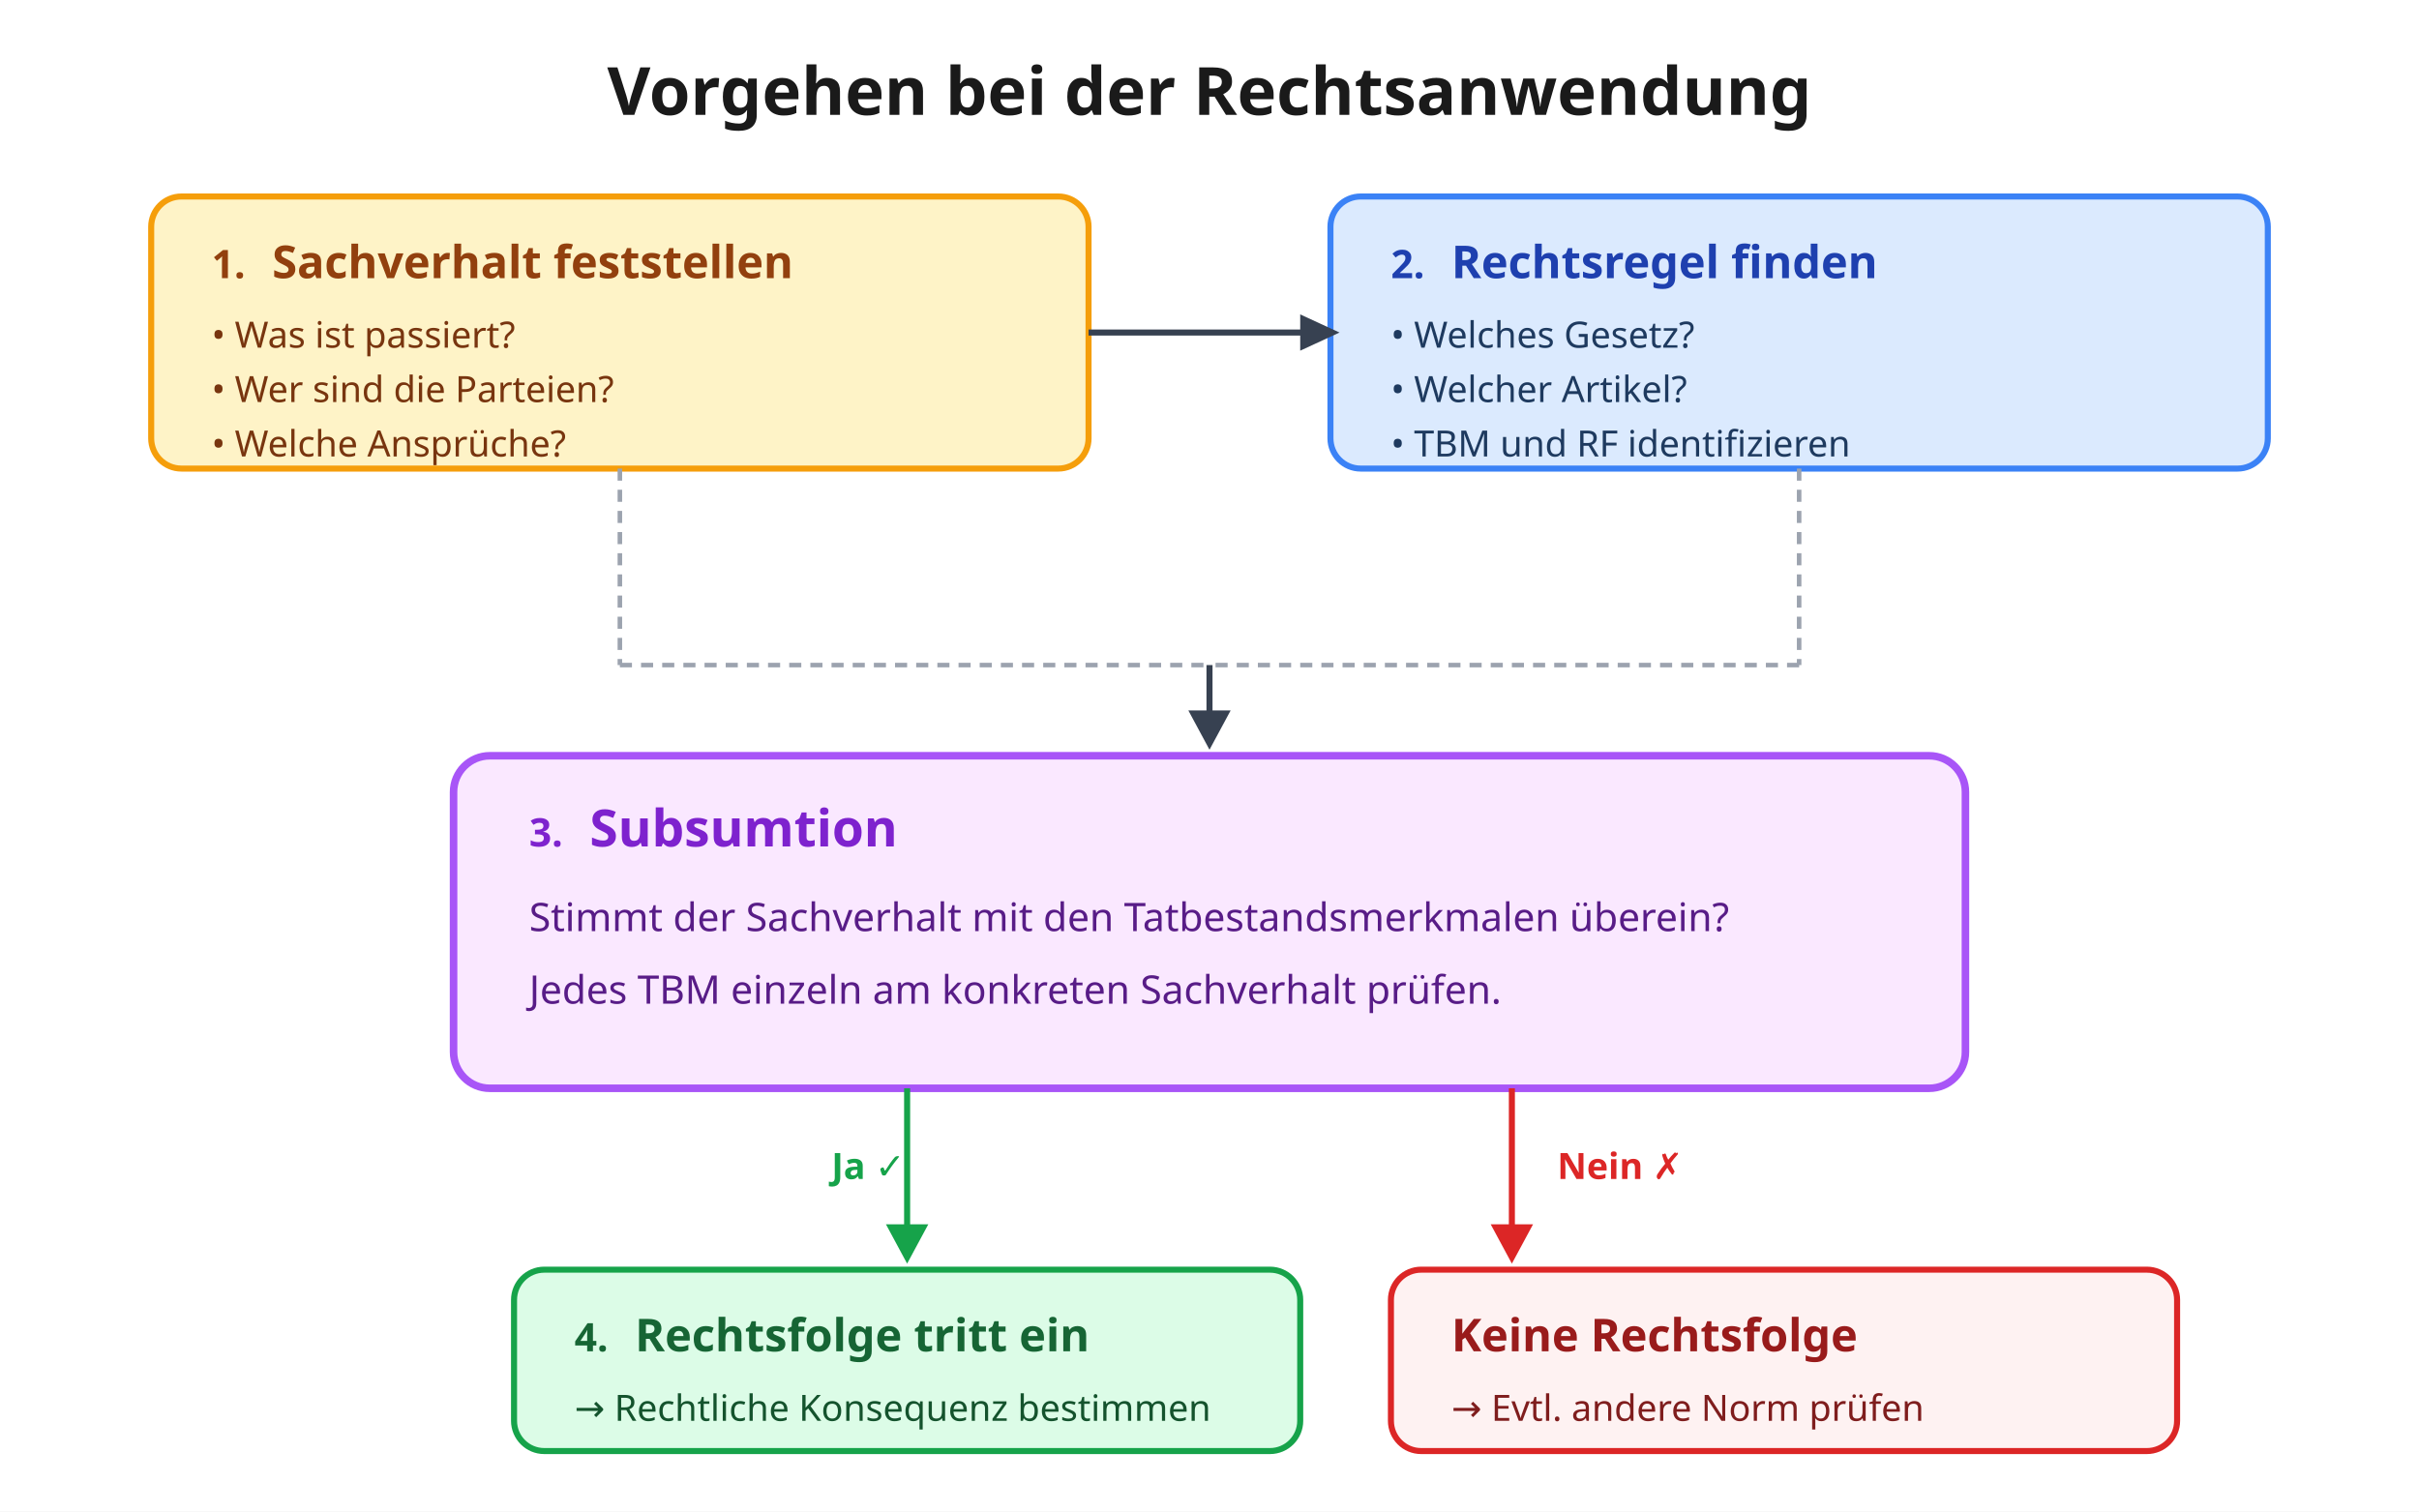
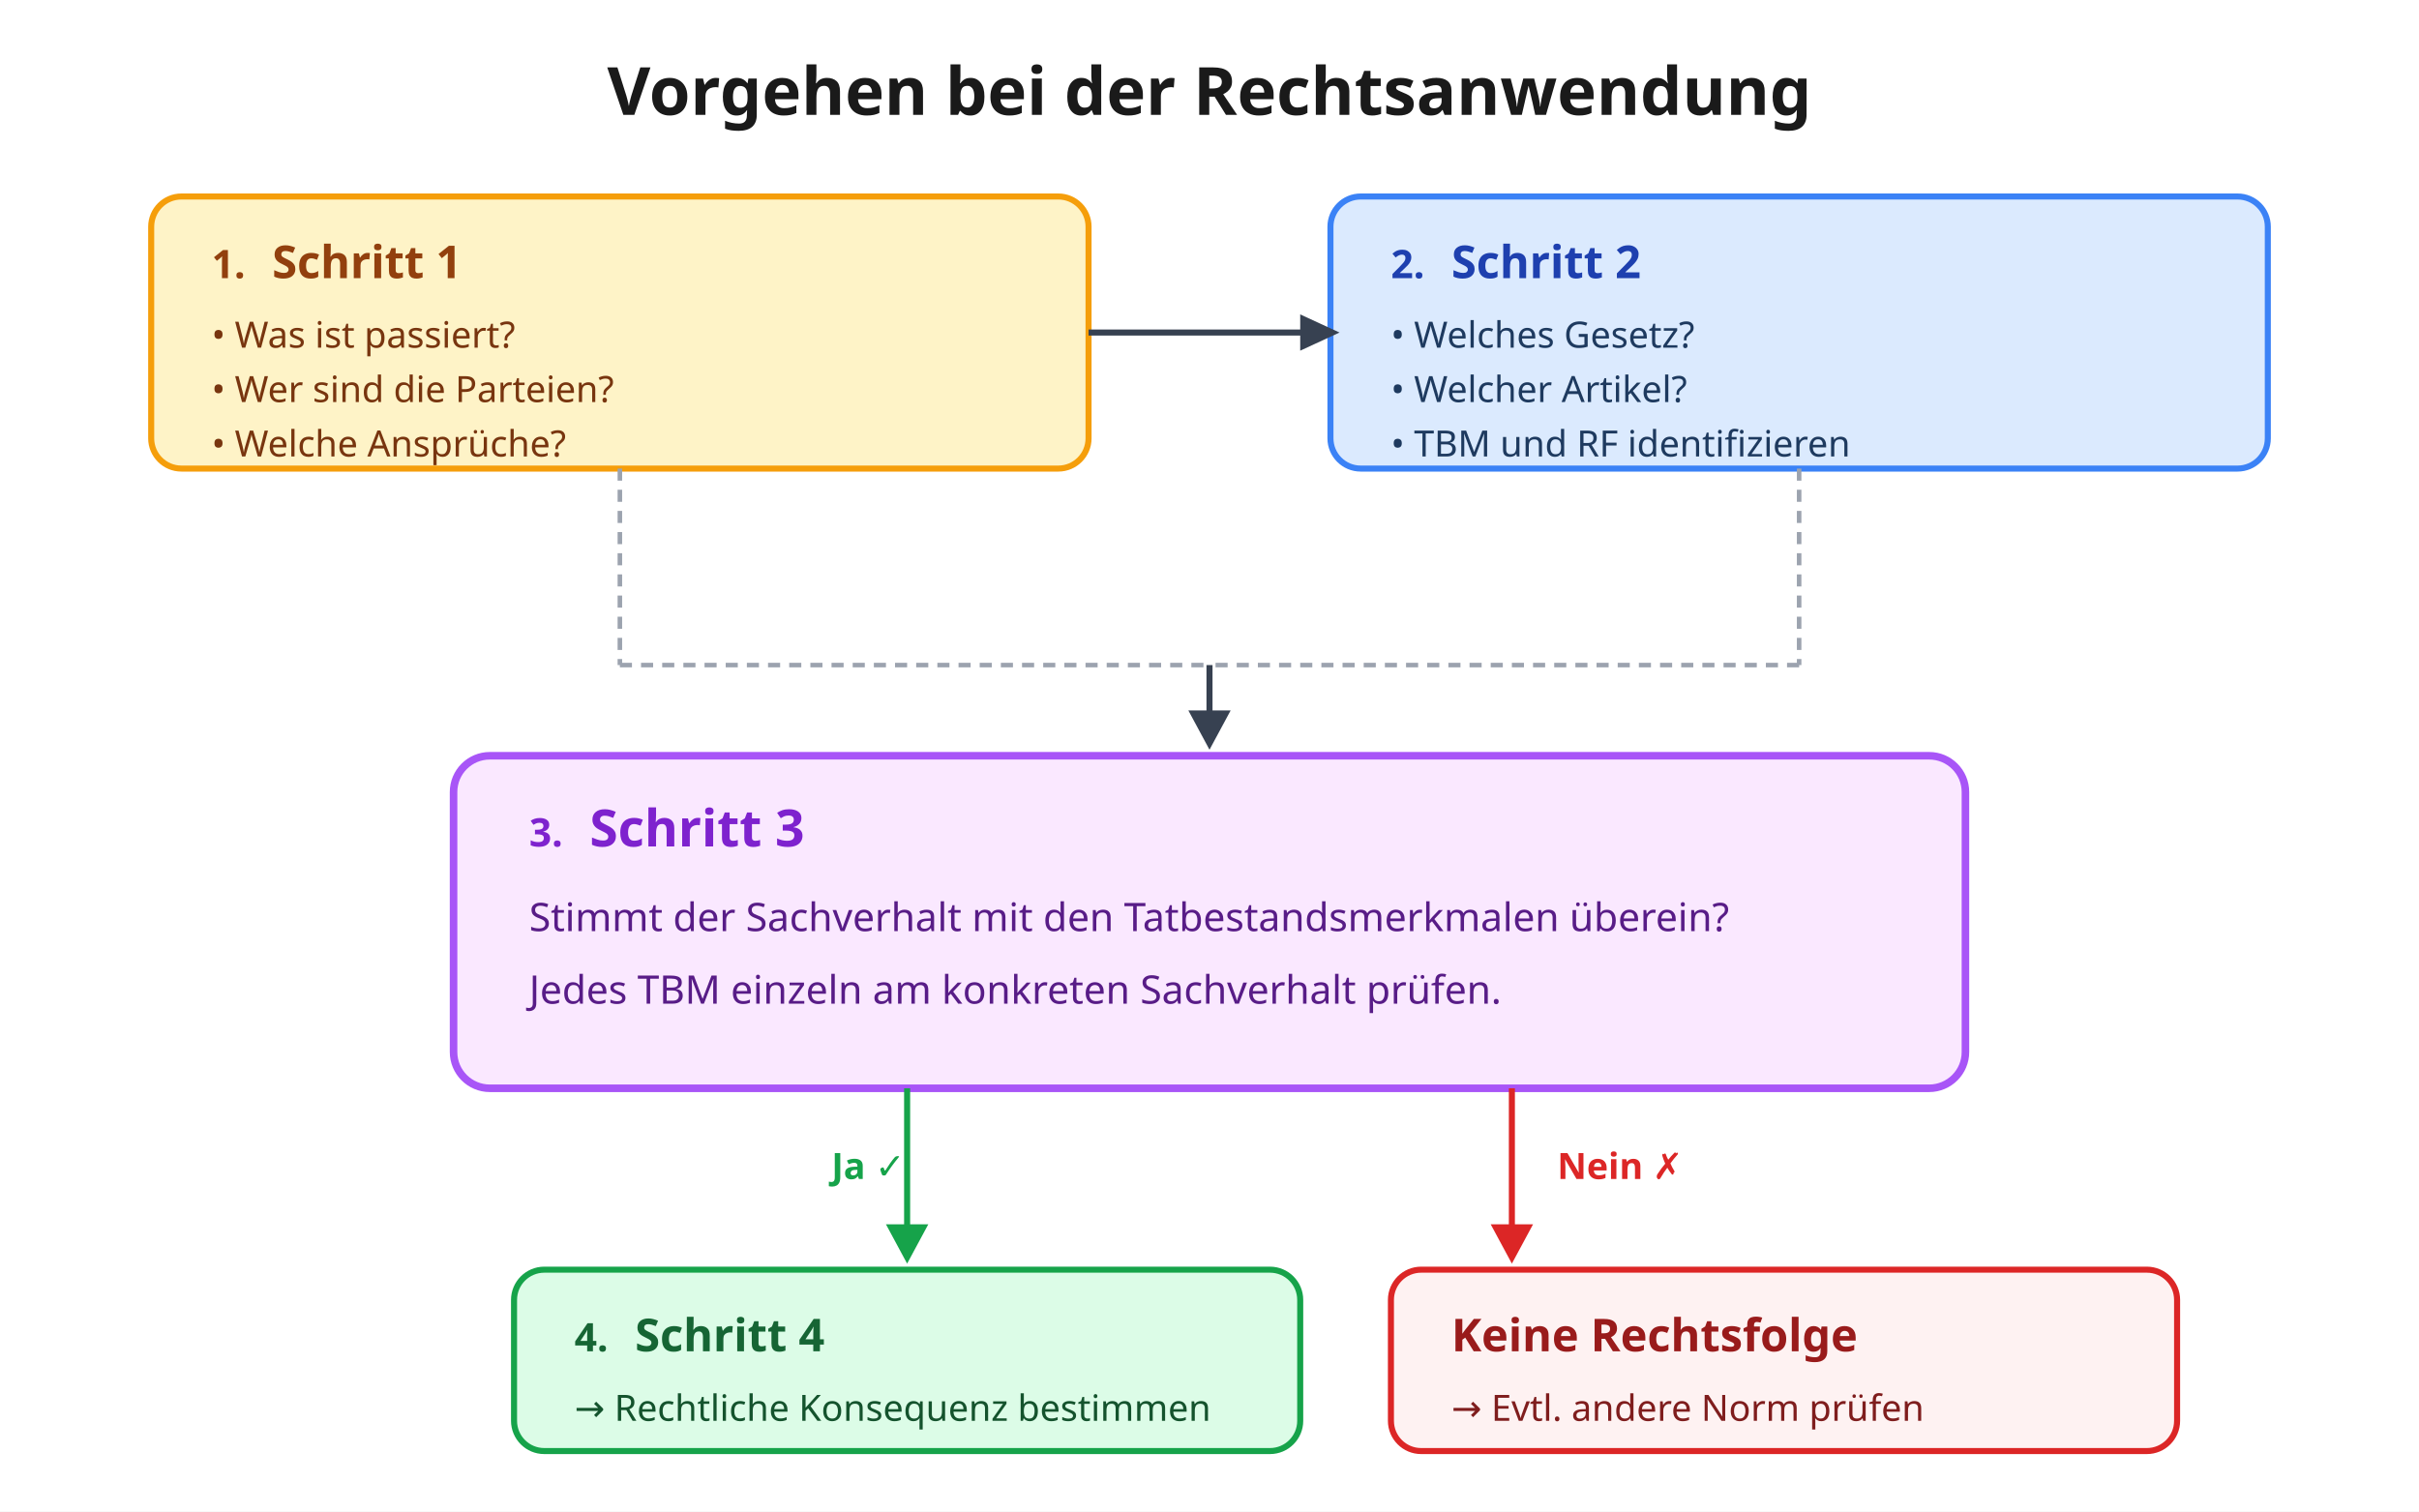
<svg xmlns="http://www.w3.org/2000/svg" viewBox="0 0 800 500" font-family="'DM Sans', system-ui, sans-serif">
  <rect width="800" height="500" fill="#ffffff" />
  <text x="400" y="38" text-anchor="middle" font-size="22" font-weight="700" fill="#1a1a1a">Vorgehen bei der Rechtsanwendung</text>
  <rect x="50" y="65" width="310" height="90" rx="10" fill="#fef3c7" stroke="#f59e0b" stroke-width="2" />
  <text x="70" y="92" font-size="13" font-weight="700" fill="#92400e">1.</text>
-   <text x="90" y="92" font-size="15" font-weight="700" fill="#92400e">Sachverhalt feststellen</text>
+   <text x="90" y="92" font-size="15" font-weight="700" fill="#92400e">Schritt 1</text>
  <text x="70" y="115" font-size="12" fill="#78350f">• Was ist passiert?</text>
  <text x="70" y="133" font-size="12" fill="#78350f">• Wer sind die Parteien?</text>
  <text x="70" y="151" font-size="12" fill="#78350f">• Welche Ansprüche?</text>
  <rect x="440" y="65" width="310" height="90" rx="10" fill="#dbeafe" stroke="#3b82f6" stroke-width="2" />
  <text x="460" y="92" font-size="13" font-weight="700" fill="#1e40af">2.</text>
-   <text x="480" y="92" font-size="15" font-weight="700" fill="#1e40af">Rechtsregel finden</text>
+   <text x="480" y="92" font-size="15" font-weight="700" fill="#1e40af">Schritt 2</text>
  <text x="460" y="115" font-size="12" fill="#1e3a5f">• Welches Gesetz?</text>
  <text x="460" y="133" font-size="12" fill="#1e3a5f">• Welcher Artikel?</text>
  <text x="460" y="151" font-size="12" fill="#1e3a5f">• TBM und RF identifizieren</text>
  <line x1="360" y1="110" x2="435" y2="110" stroke="#374151" stroke-width="2" />
  <polygon points="430,104 443,110 430,116" fill="#374151" />
  <line x1="205" y1="155" x2="205" y2="220" stroke="#9ca3af" stroke-width="1.5" stroke-dasharray="4,3" />
  <line x1="595" y1="155" x2="595" y2="220" stroke="#9ca3af" stroke-width="1.5" stroke-dasharray="4,3" />
  <line x1="205" y1="220" x2="400" y2="220" stroke="#9ca3af" stroke-width="1.5" stroke-dasharray="4,3" />
  <line x1="595" y1="220" x2="400" y2="220" stroke="#9ca3af" stroke-width="1.5" stroke-dasharray="4,3" />
  <line x1="400" y1="220" x2="400" y2="240" stroke="#374151" stroke-width="2" />
  <polygon points="393,235 400,248 407,235" fill="#374151" />
  <rect x="150" y="250" width="500" height="110" rx="12" fill="#fae8ff" stroke="#a855f7" stroke-width="2.5" />
  <text x="175" y="280" font-size="13" font-weight="700" fill="#7e22ce">3.</text>
-   <text x="195" y="280" font-size="17" font-weight="700" fill="#7e22ce">Subsumtion</text>
+   <text x="195" y="280" font-size="17" font-weight="700" fill="#7e22ce">Schritt 3</text>
  <text x="175" y="308" font-size="13" fill="#581c87">Stimmt der Sachverhalt mit den Tatbestandsmerkmalen überein?</text>
  <text x="175" y="332" font-size="13" fill="#581c87">Jedes TBM einzeln am konkreten Sachverhalt prüfen.</text>
  <line x1="300" y1="360" x2="300" y2="410" stroke="#16a34a" stroke-width="2" />
  <polygon points="293,405 300,418 307,405" fill="#16a34a" />
  <text x="275" y="390" font-size="12" font-weight="600" fill="#16a34a">Ja ✓</text>
  <line x1="500" y1="360" x2="500" y2="410" stroke="#dc2626" stroke-width="2" />
  <polygon points="493,405 500,418 507,405" fill="#dc2626" />
  <text x="515" y="390" font-size="12" font-weight="600" fill="#dc2626">Nein ✗</text>
  <rect x="170" y="420" width="260" height="60" rx="10" fill="#dcfce7" stroke="#16a34a" stroke-width="2" />
  <text x="190" y="447" font-size="13" font-weight="700" fill="#166534">4.</text>
-   <text x="210" y="447" font-size="15" font-weight="700" fill="#166534">Rechtsfolge tritt ein</text>
+   <text x="210" y="447" font-size="15" font-weight="700" fill="#166534">Schritt 4</text>
  <text x="190" y="470" font-size="12" fill="#14532d">→ Rechtliche Konsequenz bestimmen</text>
  <rect x="460" y="420" width="260" height="60" rx="10" fill="#fef2f2" stroke="#dc2626" stroke-width="2" />
  <text x="480" y="447" font-size="15" font-weight="700" fill="#991b1b">Keine Rechtsfolge</text>
  <text x="480" y="470" font-size="12" fill="#7f1d1d">→ Evtl. andere Norm prüfen</text>
</svg>
